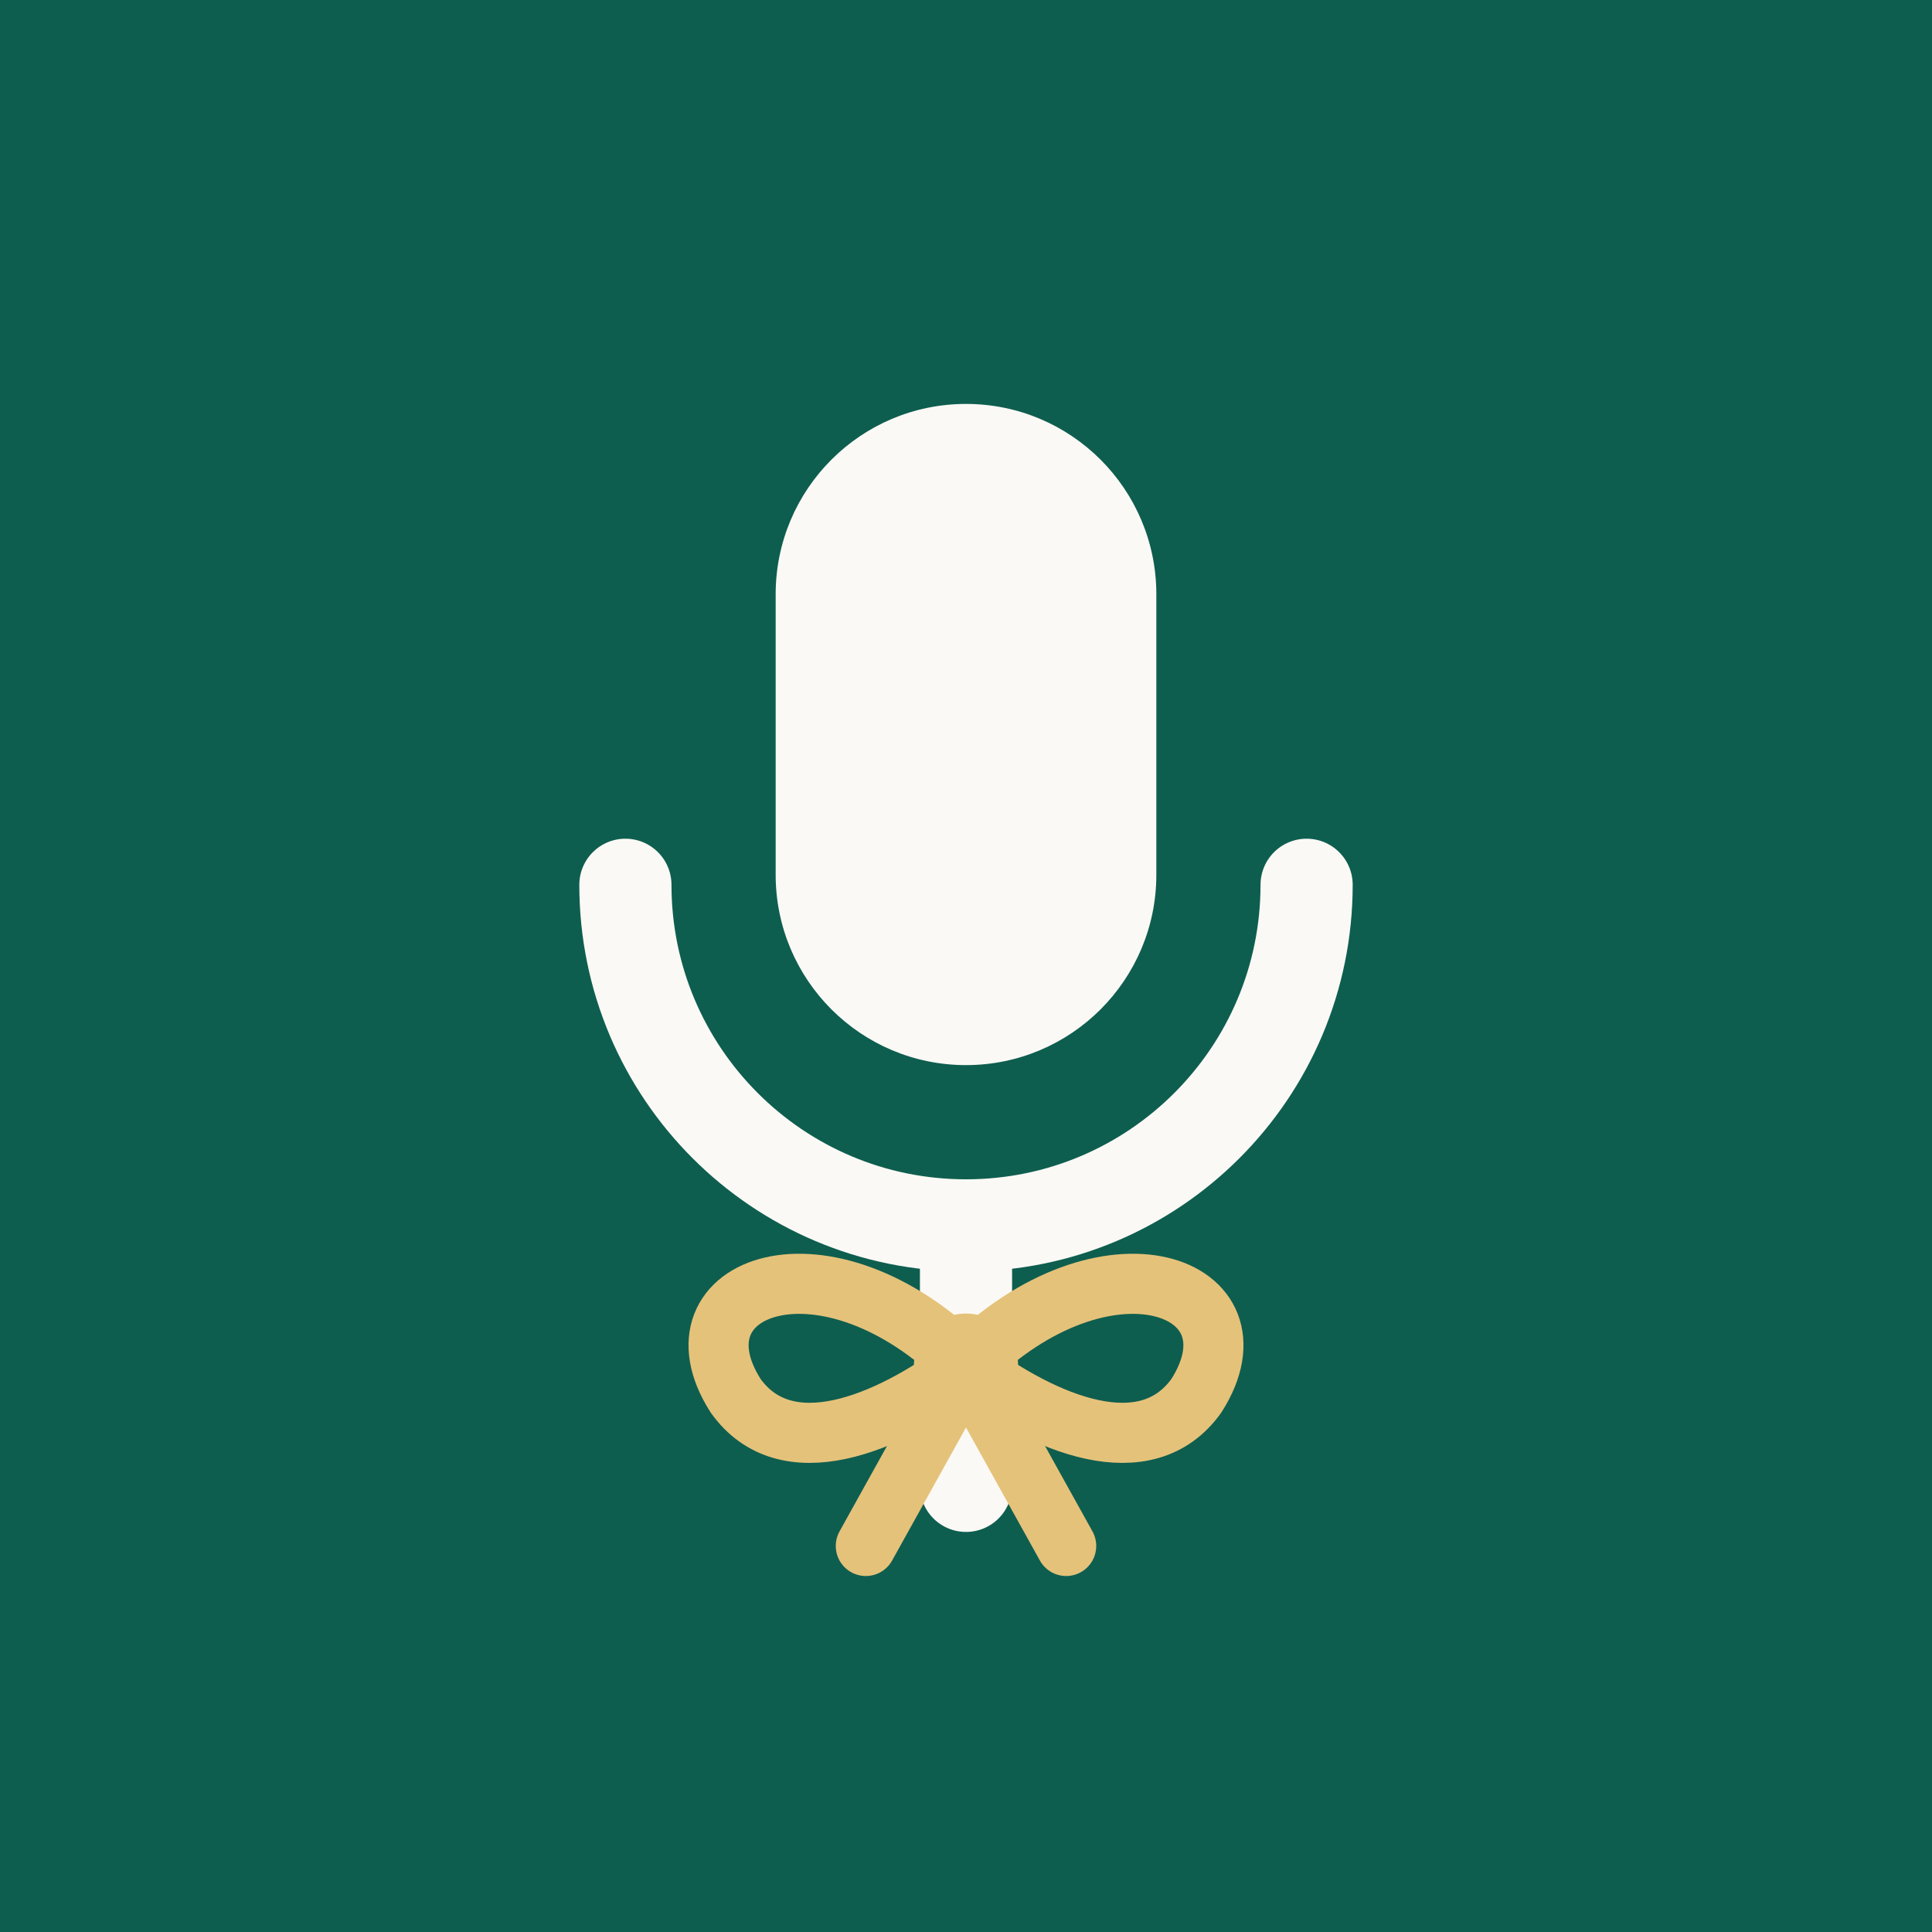
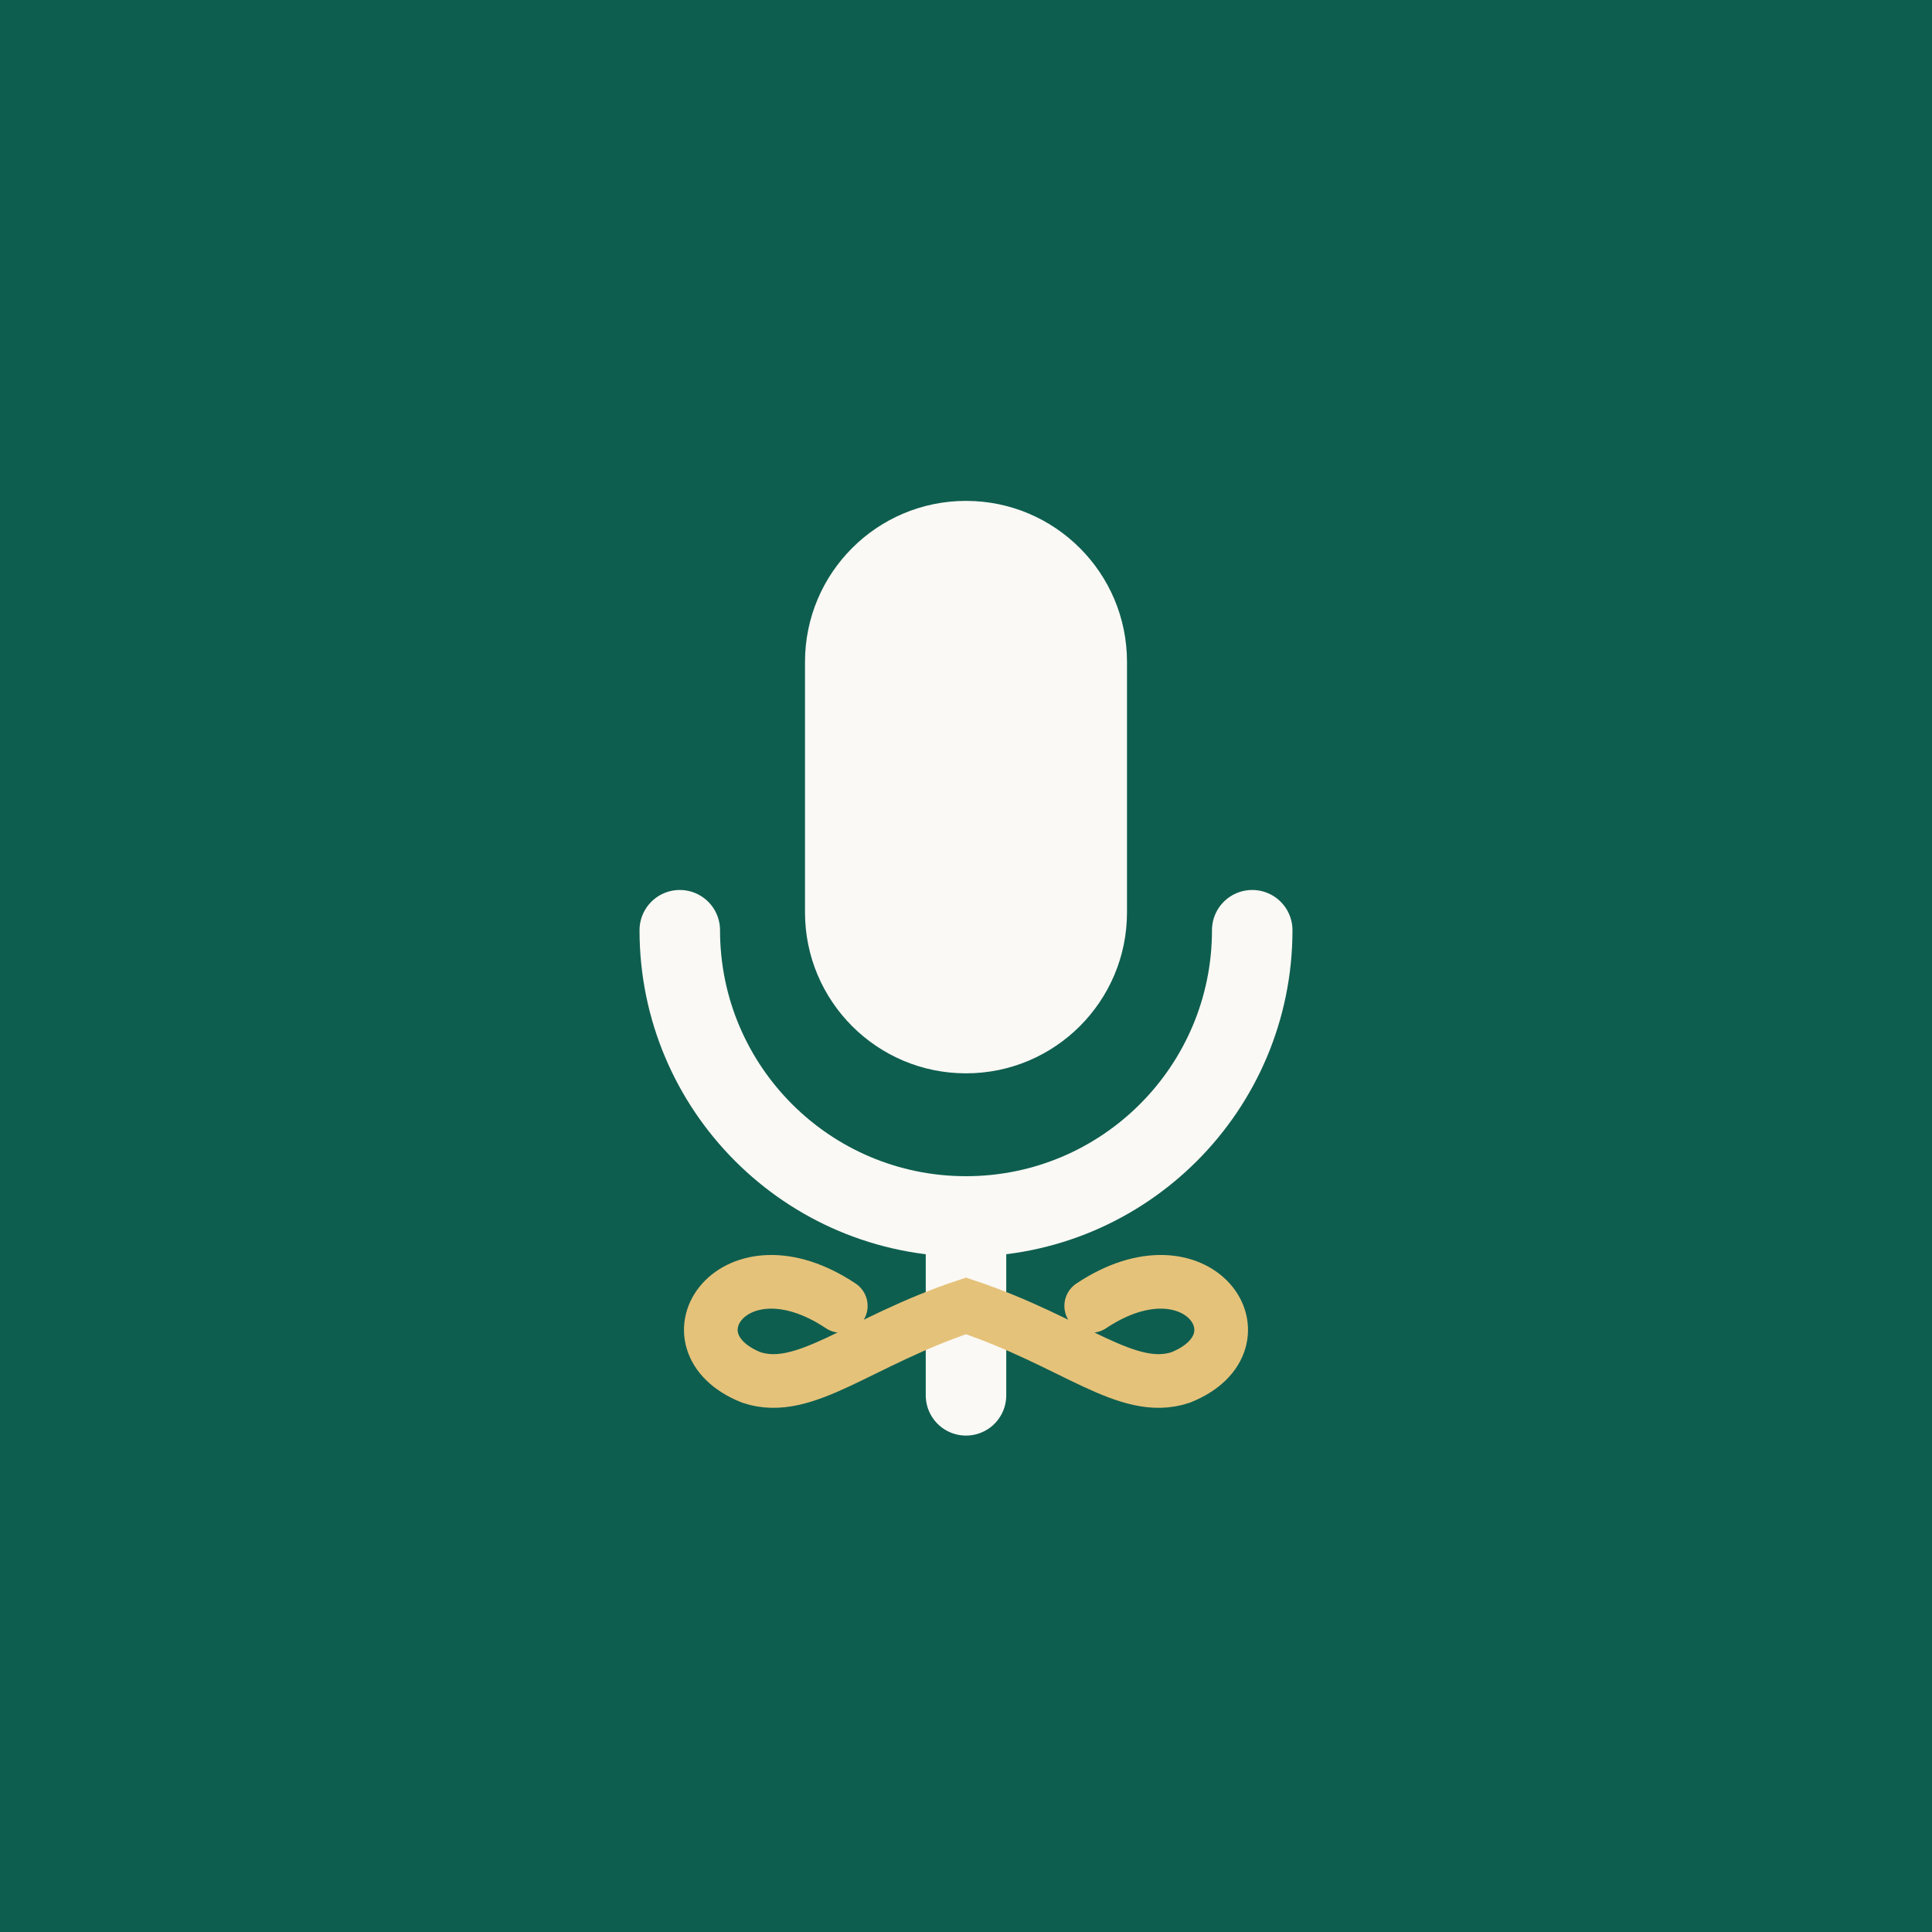
<svg xmlns="http://www.w3.org/2000/svg" viewBox="0 0 108 108">
  <rect width="108" height="108" fill="#0E5E4F" />
-   <g transform="translate(54 54.5) scale(1.12) translate(-54 -54.5)">
-     <rect x="44.5" y="26" width="19" height="33" rx="9.5" fill="#FBF9F5" />
-     <path d="M37 50a17 17 0 0 0 34 0" fill="none" stroke="#FBF9F5" stroke-width="4.6" stroke-linecap="round" />
-     <path d="M54 67v13" stroke="#FBF9F5" stroke-width="4.6" stroke-linecap="round" />
-     <g fill="none" stroke="#E5C27A" stroke-width="3" stroke-linecap="round" stroke-linejoin="round">
-       <path d="M54 74C47 67 39 70 42.5 75.5C45 79 50 77 54 74C58 77 63 79 65.5 75.5C69 70 61 67 54 74Z" />
-       <path d="M54 74L49 83M54 74L59 83" />
-     </g>
-     <circle cx="54" cy="74" r="2.6" fill="#E5C27A" />
-   </g>
+   <rect x="45" y="28" width="18" height="32" rx="9" fill="#FBF9F5" />
+   <path d="M38 52a16 16 0 0 0 32 0" fill="none" stroke="#FBF9F5" stroke-width="4.5" stroke-linecap="round" />
+   <line x1="54" y1="68" x2="54" y2="78" stroke="#FBF9F5" stroke-width="4.5" stroke-linecap="round" />
+   <path d="M47 73c-6-4-10 2-5 4c3 1 6-2 12-4c6 2 9 5 12 4c5-2 1-8-5-4" fill="none" stroke="#E5C27A" stroke-width="3" stroke-linecap="round" />
</svg>
